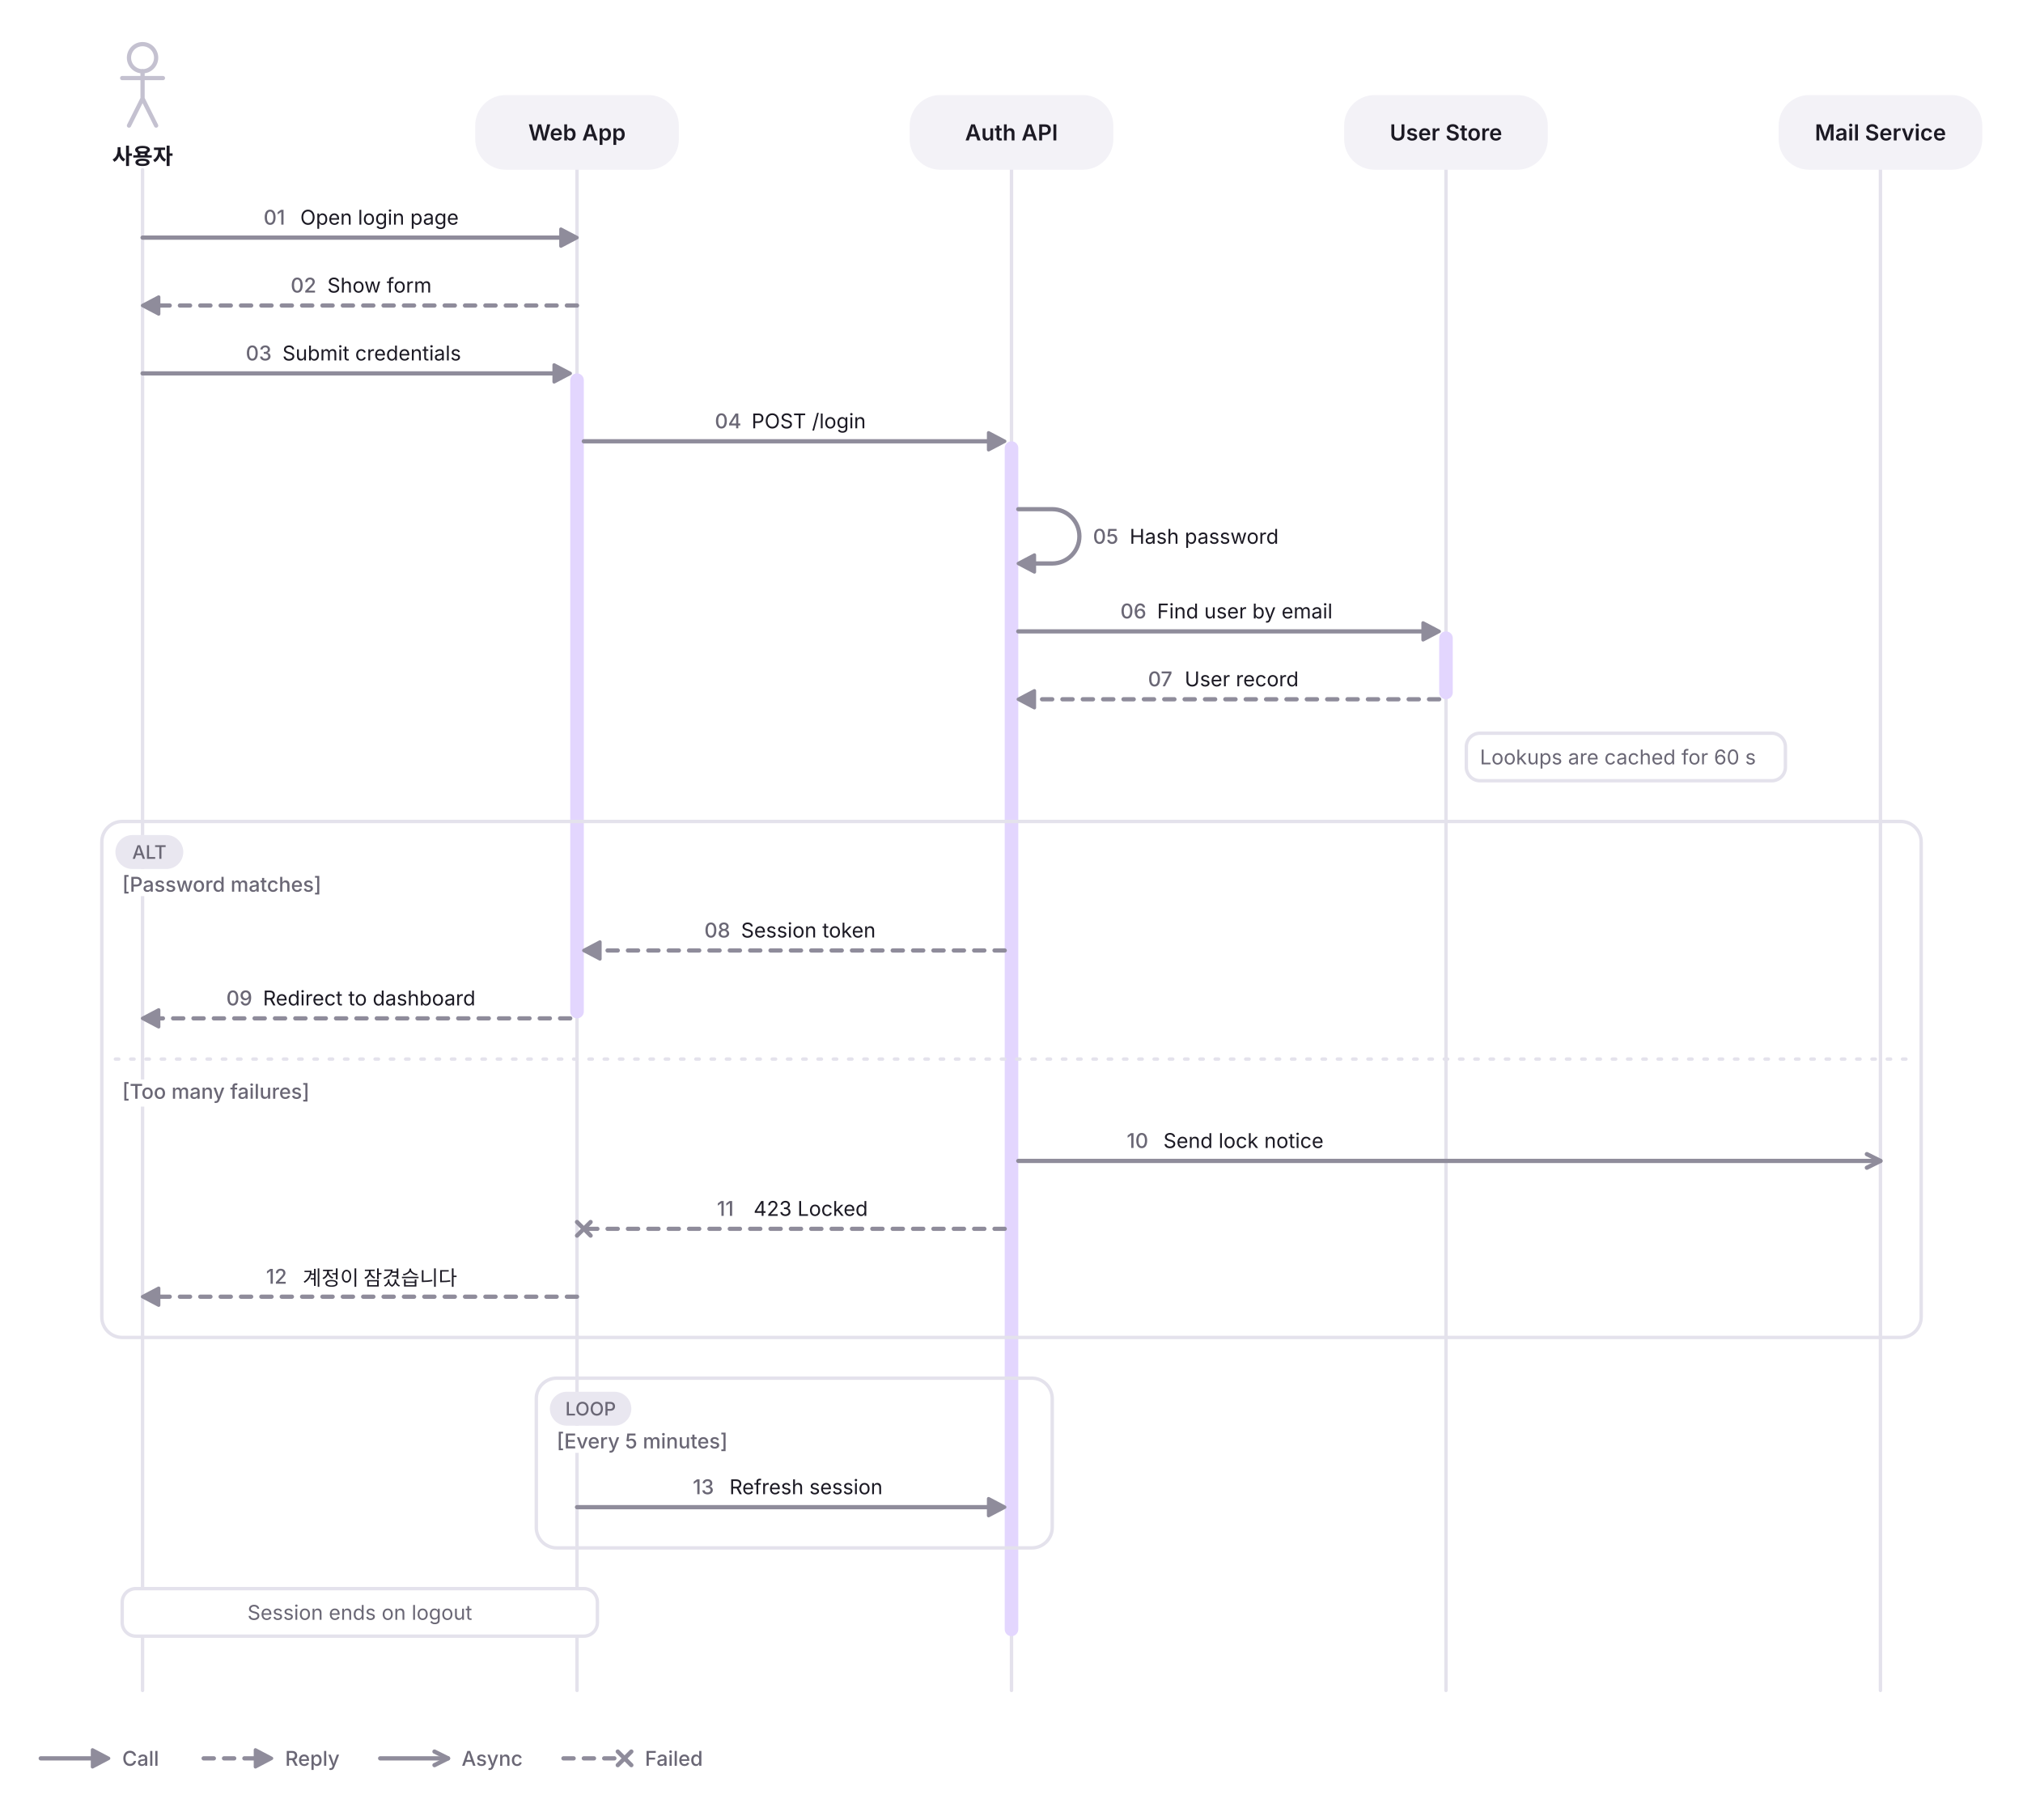
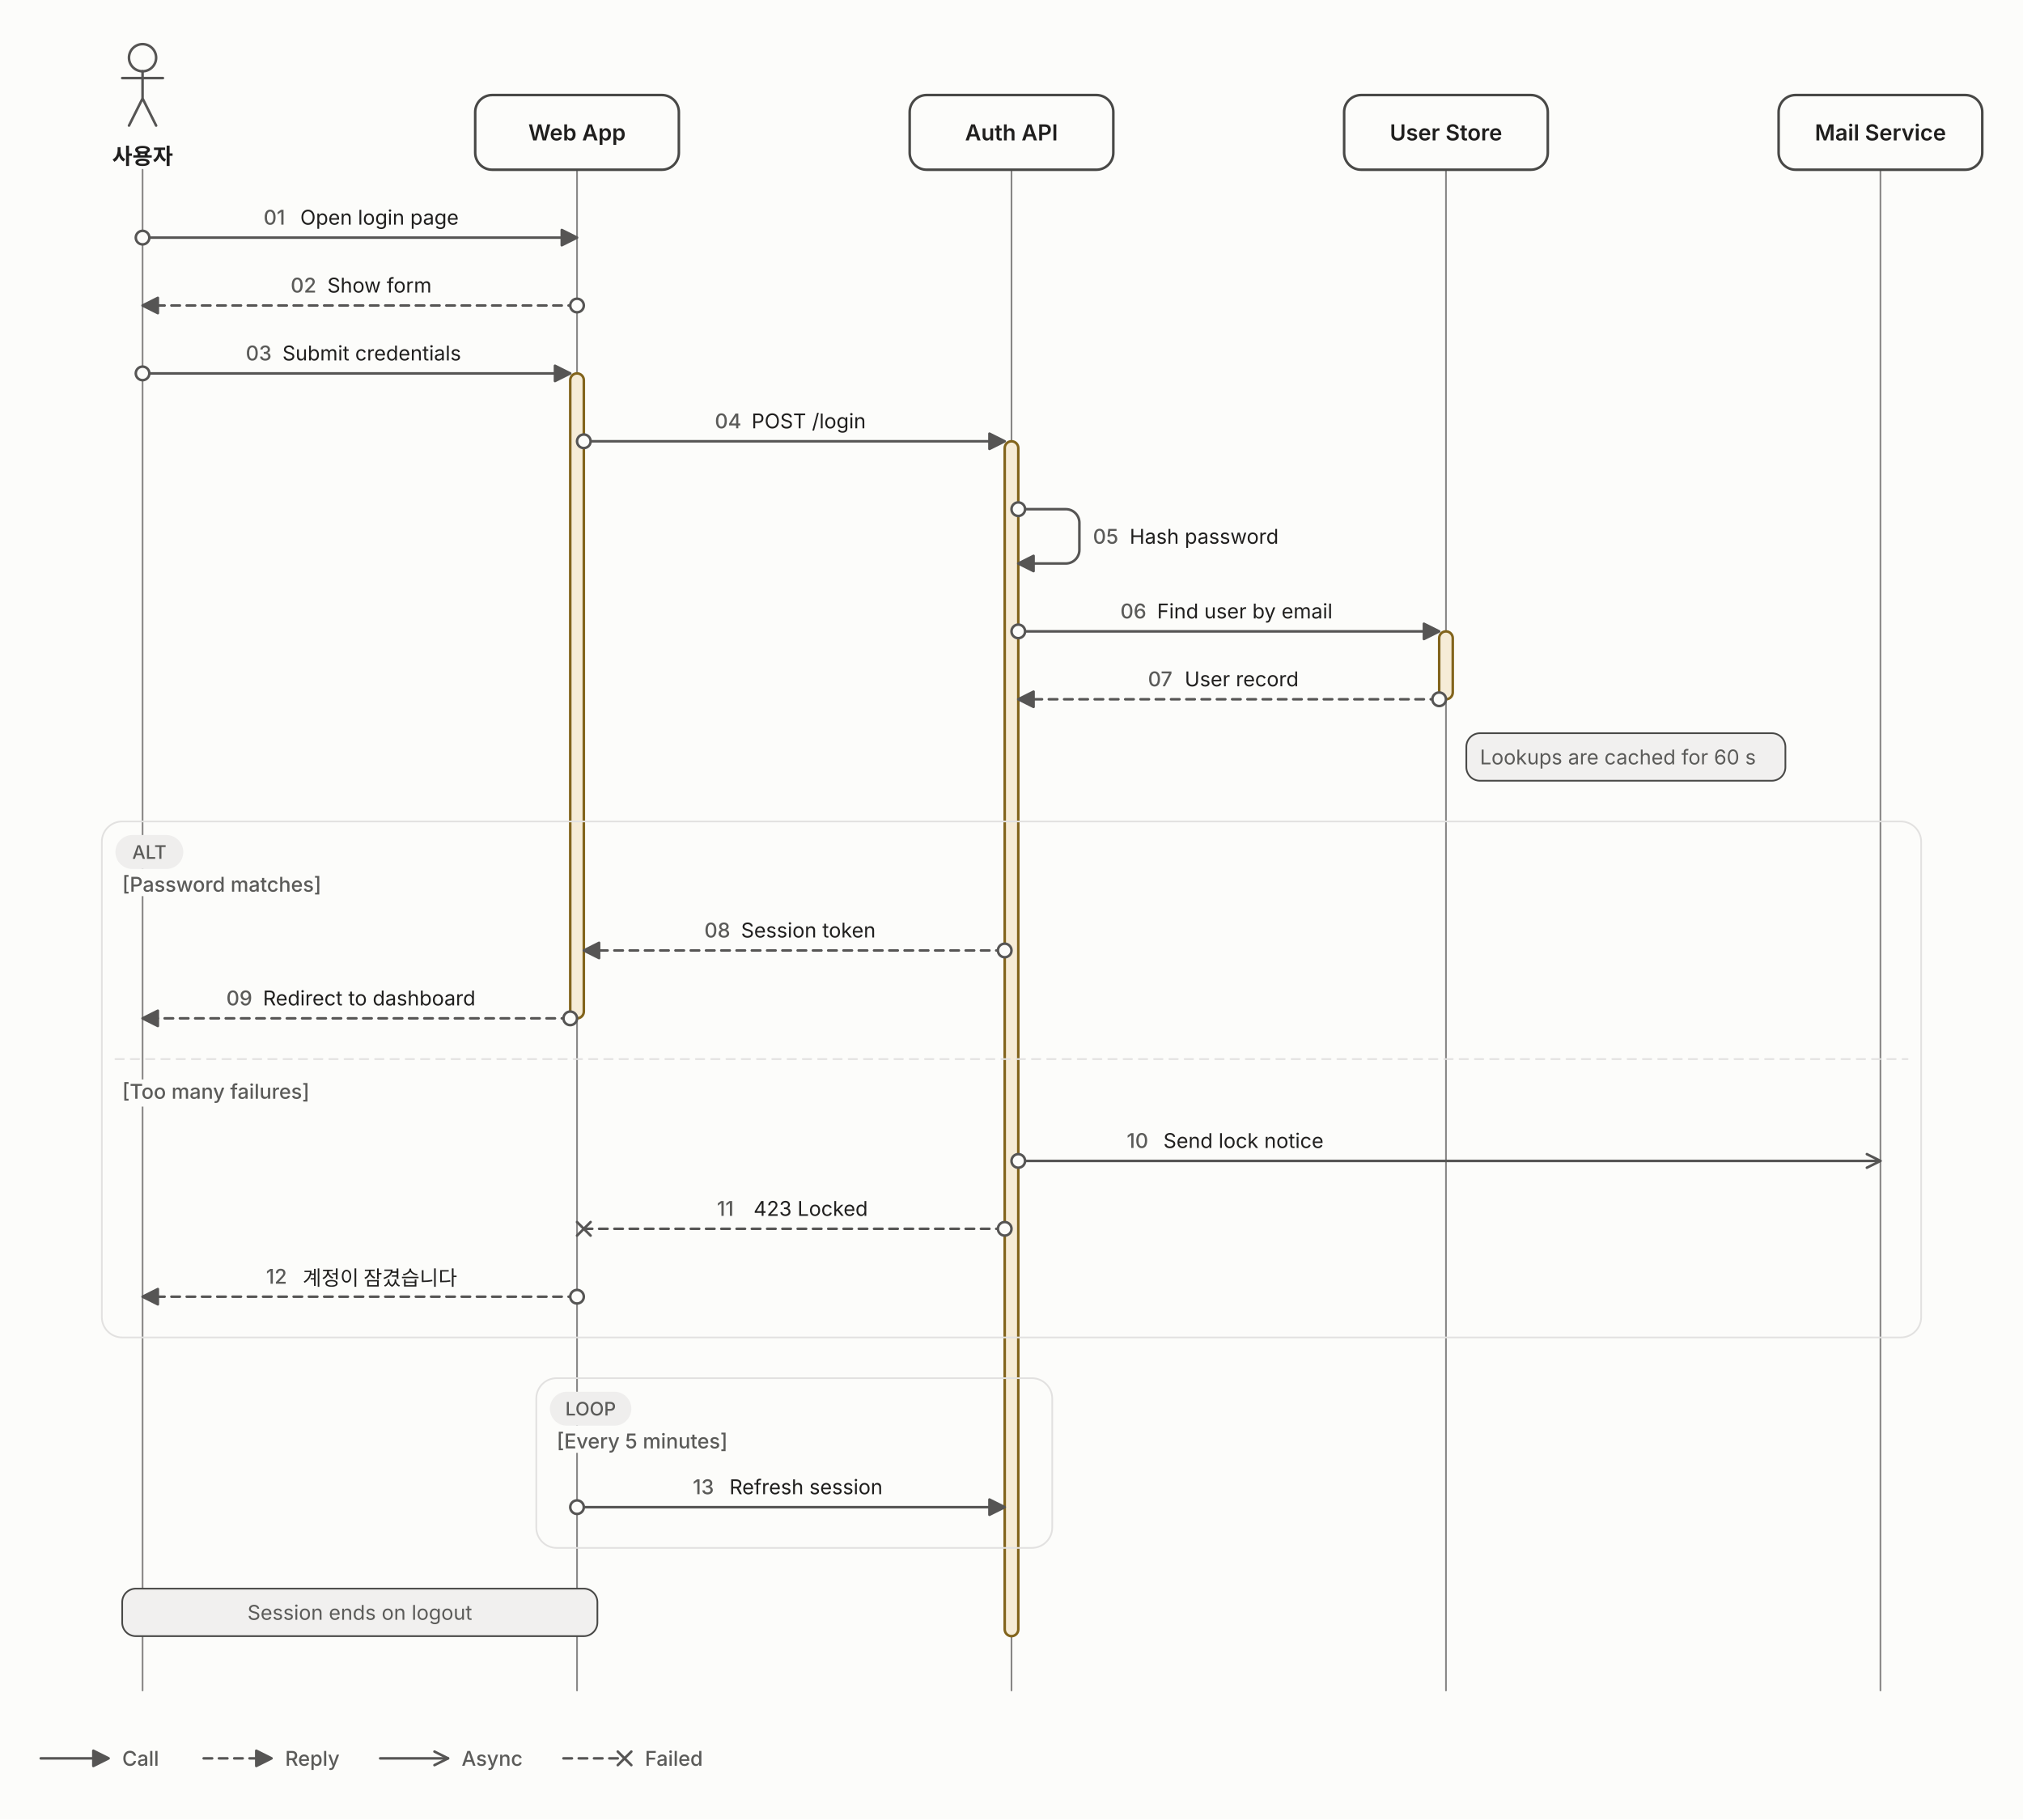
- <svg xmlns="http://www.w3.org/2000/svg" class="ursula" data-theme="solid" viewBox="0 0 1192 1072" width="1192" height="1072" role="img">
+ <svg xmlns="http://www.w3.org/2000/svg" class="ursula" data-theme="band" viewBox="0 0 1192 1072" width="1192" height="1072" role="img">
  <style>.ursula{font-family:'IBM Plex Sans KR', 'Apple SD Gothic Neo', 'Noto Sans KR', -apple-system, sans-serif}
- .ursula-bg{fill:var(--ursula-bg,#ffffff)}
- .ursula-name{font:600 13px 'IBM Plex Sans KR', 'Apple SD Gothic Neo', 'Noto Sans KR', -apple-system, sans-serif;fill:var(--ursula-ink,#1c1a24);text-anchor:middle}
- .ursula-sub{font:400 12px 'IBM Plex Sans KR', 'Apple SD Gothic Neo', 'Noto Sans KR', -apple-system, sans-serif;fill:var(--ursula-ink-2,#6a6775);text-anchor:middle}
- .ursula-body{font:400 12px 'IBM Plex Sans KR', 'Apple SD Gothic Neo', 'Noto Sans KR', -apple-system, sans-serif;fill:var(--ursula-ink,#1c1a24)}
- .ursula-label{font:500 12px 'IBM Plex Sans KR', 'Apple SD Gothic Neo', 'Noto Sans KR', -apple-system, sans-serif;fill:var(--ursula-ink-2,#6a6775);text-anchor:middle}
- .ursula-legend{font:500 12px 'IBM Plex Sans KR', 'Apple SD Gothic Neo', 'Noto Sans KR', -apple-system, sans-serif;fill:var(--ursula-ink-2,#6a6775)}
- .ursula-tag-text{font:500 11px 'IBM Plex Sans KR', 'Apple SD Gothic Neo', 'Noto Sans KR', -apple-system, sans-serif;fill:var(--ursula-ink-2,#6a6775);text-anchor:middle}
+ .ursula-bg{fill:var(--ursula-bg,#fcfcfa)}
+ .ursula-name{font:600 13px 'IBM Plex Sans KR', 'Apple SD Gothic Neo', 'Noto Sans KR', -apple-system, sans-serif;fill:var(--ursula-ink,#201f1e);text-anchor:middle}
+ .ursula-sub{font:400 12px 'IBM Plex Sans KR', 'Apple SD Gothic Neo', 'Noto Sans KR', -apple-system, sans-serif;fill:var(--ursula-ink-2,#5b5b59);text-anchor:middle}
+ .ursula-body{font:400 12px 'IBM Plex Sans KR', 'Apple SD Gothic Neo', 'Noto Sans KR', -apple-system, sans-serif;fill:var(--ursula-ink,#201f1e)}
+ .ursula-label{font:500 12px 'IBM Plex Sans KR', 'Apple SD Gothic Neo', 'Noto Sans KR', -apple-system, sans-serif;fill:var(--ursula-ink-2,#5b5b59);text-anchor:middle}
+ .ursula-legend{font:500 12px 'IBM Plex Sans KR', 'Apple SD Gothic Neo', 'Noto Sans KR', -apple-system, sans-serif;fill:var(--ursula-ink-2,#5b5b59)}
+ .ursula-tag-text{font:500 11px 'IBM Plex Sans KR', 'Apple SD Gothic Neo', 'Noto Sans KR', -apple-system, sans-serif;fill:var(--ursula-ink-2,#5b5b59);text-anchor:middle}
.ursula-start{text-anchor:start}
.ursula-middle{text-anchor:middle}
- .ursula-box{fill:var(--ursula-box-fill,#f3f2f7);stroke:var(--ursula-box-stroke,none);stroke-width:0;stroke-linejoin:round}
- .ursula-active{fill:var(--ursula-active-fill,#e3d6fe);stroke:var(--ursula-active-stroke,none);stroke-width:0}
- .ursula-note{fill:var(--ursula-note-fill,#ffffff);stroke:var(--ursula-note-stroke,#e4e2ec);stroke-width:2}
- .ursula-rule{fill:none;stroke:var(--ursula-rule,#ffffff);stroke-width:2}
- .ursula-tag{fill:var(--ursula-tag-fill,#e9e7f0)}
- .ursula-edge{fill:none;stroke:var(--ursula-edge,#c4c1d0);stroke-width:2.5;stroke-linecap:round;stroke-linejoin:round}
- .ursula-edge--pending{stroke-dasharray:2 7}
- .ursula-edge--msg{stroke:var(--ursula-edge-msg,#8f8c9b)}
- .ursula-edge--msg.ursula-edge--pending{stroke-dasharray:6 6}
- .ursula-port{display:none;fill:var(--ursula-halo,#ffffff);stroke:var(--ursula-edge,#c4c1d0);stroke-width:2.5}
- .ursula-port--msg{stroke:var(--ursula-edge-msg,#8f8c9b)}
- .ursula-lifeline{fill:none;stroke:var(--ursula-lifeline,#e4e2ec);stroke-width:2;stroke-linecap:round}
- .ursula-frame{fill:none;stroke:var(--ursula-frame,#e4e2ec);stroke-width:2}
- .ursula-frame-split{fill:none;stroke:var(--ursula-frame,#e4e2ec);stroke-width:2;stroke-dasharray:2 7;stroke-linecap:round}
- .ursula-head{stroke-width:2;stroke-linejoin:round}
- .ursula-head--msg{fill:var(--ursula-edge-msg,#8f8c9b);stroke:var(--ursula-edge-msg,#8f8c9b)}
+ .ursula-box{fill:var(--ursula-box-fill,#fcfcfa);stroke:var(--ursula-box-stroke,#484846);stroke-width:1.5;stroke-linejoin:round}
+ .ursula-active{fill:var(--ursula-active-fill,#f6ecd7);stroke:var(--ursula-active-stroke,#82641c);stroke-width:1.5}
+ .ursula-note{fill:var(--ursula-note-fill,#f1f0ef);stroke:var(--ursula-note-stroke,#484846);stroke-width:1}
+ .ursula-rule{fill:none;stroke:var(--ursula-rule,#fcfcfa);stroke-width:1}
+ .ursula-tag{fill:var(--ursula-tag-fill,#efeeed)}
+ .ursula-edge{fill:none;stroke:var(--ursula-edge,#565554);stroke-width:1.5;stroke-linecap:round;stroke-linejoin:round}
+ .ursula-edge--pending{stroke-dasharray:5 4}
+ .ursula-edge--msg{stroke:var(--ursula-edge-msg,#565554)}
+ .ursula-edge--msg.ursula-edge--pending{stroke-dasharray:5 4}
+ .ursula-port{display:inline;fill:var(--ursula-halo,#fcfcfa);stroke:var(--ursula-edge,#565554);stroke-width:1.5}
+ .ursula-port--msg{stroke:var(--ursula-edge-msg,#565554)}
+ .ursula-lifeline{fill:none;stroke:var(--ursula-lifeline,#878685);stroke-width:1;stroke-linecap:round}
+ .ursula-frame{fill:none;stroke:var(--ursula-frame,#e2e1e0);stroke-width:1}
+ .ursula-frame-split{fill:none;stroke:var(--ursula-frame,#e2e1e0);stroke-width:1;stroke-dasharray:5 4;stroke-linecap:round}
+ .ursula-head{stroke-width:1.5;stroke-linejoin:round}
+ .ursula-head--msg{fill:var(--ursula-edge-msg,#565554);stroke:var(--ursula-edge-msg,#565554)}
@media (prefers-color-scheme: dark){
.ursula{font-family:'IBM Plex Sans KR', 'Apple SD Gothic Neo', 'Noto Sans KR', -apple-system, sans-serif}
- .ursula-bg{fill:var(--ursula-bg,#1c1b22)}
- .ursula-name{font:600 13px 'IBM Plex Sans KR', 'Apple SD Gothic Neo', 'Noto Sans KR', -apple-system, sans-serif;fill:var(--ursula-ink,#ecebf2);text-anchor:middle}
- .ursula-sub{font:400 12px 'IBM Plex Sans KR', 'Apple SD Gothic Neo', 'Noto Sans KR', -apple-system, sans-serif;fill:var(--ursula-ink-2,#a5a2b3);text-anchor:middle}
- .ursula-body{font:400 12px 'IBM Plex Sans KR', 'Apple SD Gothic Neo', 'Noto Sans KR', -apple-system, sans-serif;fill:var(--ursula-ink,#ecebf2)}
- .ursula-label{font:500 12px 'IBM Plex Sans KR', 'Apple SD Gothic Neo', 'Noto Sans KR', -apple-system, sans-serif;fill:var(--ursula-ink-2,#a5a2b3);text-anchor:middle}
- .ursula-legend{font:500 12px 'IBM Plex Sans KR', 'Apple SD Gothic Neo', 'Noto Sans KR', -apple-system, sans-serif;fill:var(--ursula-ink-2,#a5a2b3)}
- .ursula-tag-text{font:500 11px 'IBM Plex Sans KR', 'Apple SD Gothic Neo', 'Noto Sans KR', -apple-system, sans-serif;fill:var(--ursula-ink-2,#a5a2b3);text-anchor:middle}
+ .ursula-bg{fill:var(--ursula-bg,#171614)}
+ .ursula-name{font:600 13px 'IBM Plex Sans KR', 'Apple SD Gothic Neo', 'Noto Sans KR', -apple-system, sans-serif;fill:var(--ursula-ink,#efeeec);text-anchor:middle}
+ .ursula-sub{font:400 12px 'IBM Plex Sans KR', 'Apple SD Gothic Neo', 'Noto Sans KR', -apple-system, sans-serif;fill:var(--ursula-ink-2,#b2b1af);text-anchor:middle}
+ .ursula-body{font:400 12px 'IBM Plex Sans KR', 'Apple SD Gothic Neo', 'Noto Sans KR', -apple-system, sans-serif;fill:var(--ursula-ink,#efeeec)}
+ .ursula-label{font:500 12px 'IBM Plex Sans KR', 'Apple SD Gothic Neo', 'Noto Sans KR', -apple-system, sans-serif;fill:var(--ursula-ink-2,#b2b1af);text-anchor:middle}
+ .ursula-legend{font:500 12px 'IBM Plex Sans KR', 'Apple SD Gothic Neo', 'Noto Sans KR', -apple-system, sans-serif;fill:var(--ursula-ink-2,#b2b1af)}
+ .ursula-tag-text{font:500 11px 'IBM Plex Sans KR', 'Apple SD Gothic Neo', 'Noto Sans KR', -apple-system, sans-serif;fill:var(--ursula-ink-2,#b2b1af);text-anchor:middle}
.ursula-start{text-anchor:start}
.ursula-middle{text-anchor:middle}
- .ursula-box{fill:var(--ursula-box-fill,#2a2833);stroke:var(--ursula-box-stroke,none);stroke-width:0;stroke-linejoin:round}
- .ursula-active{fill:var(--ursula-active-fill,rgba(116,71,200,0.24));stroke:var(--ursula-active-stroke,none);stroke-width:0}
- .ursula-note{fill:var(--ursula-note-fill,#1c1b22);stroke:var(--ursula-note-stroke,#3a3846);stroke-width:2}
- .ursula-rule{fill:none;stroke:var(--ursula-rule,#1c1b22);stroke-width:2}
- .ursula-tag{fill:var(--ursula-tag-fill,#2e2c38)}
- .ursula-edge{fill:none;stroke:var(--ursula-edge,#6a6779);stroke-width:2.5;stroke-linecap:round;stroke-linejoin:round}
- .ursula-edge--pending{stroke-dasharray:2 7}
- .ursula-edge--msg{stroke:var(--ursula-edge-msg,#7d7a8c)}
- .ursula-edge--msg.ursula-edge--pending{stroke-dasharray:6 6}
- .ursula-port{display:none;fill:var(--ursula-halo,#1c1b22);stroke:var(--ursula-edge,#6a6779);stroke-width:2.5}
- .ursula-port--msg{stroke:var(--ursula-edge-msg,#7d7a8c)}
- .ursula-lifeline{fill:none;stroke:var(--ursula-lifeline,#3a3846);stroke-width:2;stroke-linecap:round}
- .ursula-frame{fill:none;stroke:var(--ursula-frame,#3a3846);stroke-width:2}
- .ursula-frame-split{fill:none;stroke:var(--ursula-frame,#3a3846);stroke-width:2;stroke-dasharray:2 7;stroke-linecap:round}
- .ursula-head{stroke-width:2;stroke-linejoin:round}
- .ursula-head--msg{fill:var(--ursula-edge-msg,#7d7a8c);stroke:var(--ursula-edge-msg,#7d7a8c)}
+ .ursula-box{fill:var(--ursula-box-fill,#171614);stroke:var(--ursula-box-stroke,#bebdbb);stroke-width:1.5;stroke-linejoin:round}
+ .ursula-active{fill:var(--ursula-active-fill,#372c15);stroke:var(--ursula-active-stroke,#dab975);stroke-width:1.5}
+ .ursula-note{fill:var(--ursula-note-fill,#252422);stroke:var(--ursula-note-stroke,#bebdbb);stroke-width:1}
+ .ursula-rule{fill:none;stroke:var(--ursula-rule,#171614);stroke-width:1}
+ .ursula-tag{fill:var(--ursula-tag-fill,#252422)}
+ .ursula-edge{fill:none;stroke:var(--ursula-edge,#a5a4a2);stroke-width:1.5;stroke-linecap:round;stroke-linejoin:round}
+ .ursula-edge--pending{stroke-dasharray:5 4}
+ .ursula-edge--msg{stroke:var(--ursula-edge-msg,#a5a4a2)}
+ .ursula-edge--msg.ursula-edge--pending{stroke-dasharray:5 4}
+ .ursula-port{display:inline;fill:var(--ursula-halo,#171614);stroke:var(--ursula-edge,#a5a4a2);stroke-width:1.5}
+ .ursula-port--msg{stroke:var(--ursula-edge-msg,#a5a4a2)}
+ .ursula-lifeline{fill:none;stroke:var(--ursula-lifeline,#757472);stroke-width:1;stroke-linecap:round}
+ .ursula-frame{fill:none;stroke:var(--ursula-frame,#2c2b2a);stroke-width:1}
+ .ursula-frame-split{fill:none;stroke:var(--ursula-frame,#2c2b2a);stroke-width:1;stroke-dasharray:5 4;stroke-linecap:round}
+ .ursula-head{stroke-width:1.5;stroke-linejoin:round}
+ .ursula-head--msg{fill:var(--ursula-edge-msg,#a5a4a2);stroke:var(--ursula-edge-msg,#a5a4a2)}
}</style>
  <defs>
-     <marker id="ursula-arrow-msg-end" viewBox="0 0 9.5 10" refX="0" refY="5" markerWidth="9.5" markerHeight="10" markerUnits="userSpaceOnUse" orient="auto" overflow="visible">
-       <path class="ursula-head ursula-head--msg" d="M0 0L9.5 5L0 10Z" />
+     <marker id="ursula-arrow-msg-end" viewBox="0 0 9 9" refX="0" refY="4.5" markerWidth="9" markerHeight="9" markerUnits="userSpaceOnUse" orient="auto" overflow="visible">
+       <path class="ursula-head ursula-head--msg" d="M0 0L9 4.5L0 9Z" />
    </marker>
  </defs>
  <rect class="ursula-bg" x="0" y="0" width="1192" height="1072" />
  <path class="ursula-lifeline" d="M84 100 L84 996" data-participant="User" />
  <path class="ursula-lifeline" d="M340 100 L340 996" data-participant="Web" />
  <path class="ursula-lifeline" d="M596 100 L596 996" data-participant="API" />
  <path class="ursula-lifeline" d="M852 100 L852 996" data-participant="DB" />
  <path class="ursula-lifeline" d="M1108 100 L1108 996" data-participant="Mail" />
  <rect class="ursula-active" x="848" y="372" width="8" height="40" rx="4" />
  <rect class="ursula-active" x="336" y="220" width="8" height="380" rx="4" />
  <rect class="ursula-active" x="592" y="260" width="8" height="704" rx="4" />
  <rect class="ursula-bg" x="148" y="120" width="128" height="16" />
  <rect class="ursula-bg" x="164" y="160" width="96" height="16" />
  <rect class="ursula-bg" x="140" y="200" width="144" height="16" />
  <rect class="ursula-bg" x="416" y="240" width="104" height="16" />
  <rect class="ursula-bg" x="640" y="308" width="120" height="16" />
  <rect class="ursula-bg" x="656" y="352" width="136" height="16" />
  <rect class="ursula-bg" x="672" y="392" width="104" height="16" />
  <rect class="ursula-bg" x="408" y="540" width="120" height="16" />
  <rect class="ursula-bg" x="128" y="580" width="168" height="16" />
  <rect class="ursula-bg" x="656" y="664" width="136" height="16" />
  <rect class="ursula-bg" x="416" y="704" width="104" height="16" />
  <rect class="ursula-bg" x="152" y="744" width="120" height="16" />
  <rect class="ursula-bg" x="68" y="512" width="120" height="16" />
  <rect class="ursula-bg" x="68" y="636" width="120" height="16" />
  <rect class="ursula-bg" x="404" y="868" width="128" height="16" />
  <rect class="ursula-bg" x="324" y="840" width="108" height="16" />
  <rect class="ursula-frame" x="316" y="812" width="304" height="100" rx="12" data-block="loop" data-frame="1" />
  <rect class="ursula-frame" x="60" y="484" width="1072" height="304" rx="12" data-block="alt" data-frame="0" />
-   <path class="ursula-edge ursula-edge--msg ursula-edge--arrow" d="M84 140 L330.5 140" marker-end="url(#ursula-arrow-msg-end)" data-message="0" data-from="User" data-to="Web" data-kind="call" />
-   <circle class="ursula-port ursula-port--msg" cx="84" cy="140" r="3.25" />
-   <path class="ursula-edge ursula-edge--msg ursula-edge--arrow ursula-edge--pending" d="M340 180 L93.5 180" marker-end="url(#ursula-arrow-msg-end)" data-message="1" data-from="Web" data-to="User" data-kind="reply" />
-   <circle class="ursula-port ursula-port--msg" cx="340" cy="180" r="3.25" />
-   <path class="ursula-edge ursula-edge--msg ursula-edge--arrow" d="M84 220 L326.5 220" marker-end="url(#ursula-arrow-msg-end)" data-message="2" data-from="User" data-to="Web" data-kind="call" />
-   <circle class="ursula-port ursula-port--msg" cx="84" cy="220" r="3.25" />
-   <path class="ursula-edge ursula-edge--msg ursula-edge--arrow" d="M344 260 L582.5 260" marker-end="url(#ursula-arrow-msg-end)" data-message="3" data-from="Web" data-to="API" data-kind="call" />
-   <circle class="ursula-port ursula-port--msg" cx="344" cy="260" r="3.25" />
-   <path class="ursula-edge ursula-edge--msg ursula-edge--arrow" d="M600 300 L620 300 A16 16 0 0 1 636 316 L636 316 A16 16 0 0 1 620 332 L609.5 332" marker-end="url(#ursula-arrow-msg-end)" data-message="4" data-from="API" data-to="API" data-kind="call" />
-   <circle class="ursula-port ursula-port--msg" cx="600" cy="300" r="3.25" />
-   <path class="ursula-edge ursula-edge--msg ursula-edge--arrow" d="M600 372 L838.5 372" marker-end="url(#ursula-arrow-msg-end)" data-message="5" data-from="API" data-to="DB" data-kind="call" />
-   <circle class="ursula-port ursula-port--msg" cx="600" cy="372" r="3.25" />
-   <path class="ursula-edge ursula-edge--msg ursula-edge--arrow ursula-edge--pending" d="M848 412 L609.5 412" marker-end="url(#ursula-arrow-msg-end)" data-message="6" data-from="DB" data-to="API" data-kind="reply" />
-   <circle class="ursula-port ursula-port--msg" cx="848" cy="412" r="3.25" />
-   <path class="ursula-edge ursula-edge--msg ursula-edge--arrow ursula-edge--pending" d="M592 560 L353.5 560" marker-end="url(#ursula-arrow-msg-end)" data-message="7" data-from="API" data-to="Web" data-kind="reply" />
-   <circle class="ursula-port ursula-port--msg" cx="592" cy="560" r="3.25" />
-   <path class="ursula-edge ursula-edge--msg ursula-edge--arrow ursula-edge--pending" d="M336 600 L93.5 600" marker-end="url(#ursula-arrow-msg-end)" data-message="8" data-from="Web" data-to="User" data-kind="reply" />
-   <circle class="ursula-port ursula-port--msg" cx="336" cy="600" r="3.25" />
+   <path class="ursula-edge ursula-edge--msg ursula-edge--arrow" d="M84 140 L331 140" marker-end="url(#ursula-arrow-msg-end)" data-message="0" data-from="User" data-to="Web" data-kind="call" />
+   <circle class="ursula-port ursula-port--msg" cx="84" cy="140" r="4" />
+   <path class="ursula-edge ursula-edge--msg ursula-edge--arrow ursula-edge--pending" d="M340 180 L93 180" marker-end="url(#ursula-arrow-msg-end)" data-message="1" data-from="Web" data-to="User" data-kind="reply" />
+   <circle class="ursula-port ursula-port--msg" cx="340" cy="180" r="4" />
+   <path class="ursula-edge ursula-edge--msg ursula-edge--arrow" d="M84 220 L327 220" marker-end="url(#ursula-arrow-msg-end)" data-message="2" data-from="User" data-to="Web" data-kind="call" />
+   <circle class="ursula-port ursula-port--msg" cx="84" cy="220" r="4" />
+   <path class="ursula-edge ursula-edge--msg ursula-edge--arrow" d="M344 260 L583 260" marker-end="url(#ursula-arrow-msg-end)" data-message="3" data-from="Web" data-to="API" data-kind="call" />
+   <circle class="ursula-port ursula-port--msg" cx="344" cy="260" r="4" />
+   <path class="ursula-edge ursula-edge--msg ursula-edge--arrow" d="M600 300 L628 300 A8 8 0 0 1 636 308 L636 324 A8 8 0 0 1 628 332 L609 332" marker-end="url(#ursula-arrow-msg-end)" data-message="4" data-from="API" data-to="API" data-kind="call" />
+   <circle class="ursula-port ursula-port--msg" cx="600" cy="300" r="4" />
+   <path class="ursula-edge ursula-edge--msg ursula-edge--arrow" d="M600 372 L839 372" marker-end="url(#ursula-arrow-msg-end)" data-message="5" data-from="API" data-to="DB" data-kind="call" />
+   <circle class="ursula-port ursula-port--msg" cx="600" cy="372" r="4" />
+   <path class="ursula-edge ursula-edge--msg ursula-edge--arrow ursula-edge--pending" d="M848 412 L609 412" marker-end="url(#ursula-arrow-msg-end)" data-message="6" data-from="DB" data-to="API" data-kind="reply" />
+   <circle class="ursula-port ursula-port--msg" cx="848" cy="412" r="4" />
+   <path class="ursula-edge ursula-edge--msg ursula-edge--arrow ursula-edge--pending" d="M592 560 L353 560" marker-end="url(#ursula-arrow-msg-end)" data-message="7" data-from="API" data-to="Web" data-kind="reply" />
+   <circle class="ursula-port ursula-port--msg" cx="592" cy="560" r="4" />
+   <path class="ursula-edge ursula-edge--msg ursula-edge--arrow ursula-edge--pending" d="M336 600 L93 600" marker-end="url(#ursula-arrow-msg-end)" data-message="8" data-from="Web" data-to="User" data-kind="reply" />
+   <circle class="ursula-port ursula-port--msg" cx="336" cy="600" r="4" />
  <path class="ursula-edge ursula-edge--msg" d="M600 684 L1108 684" data-message="9" data-from="API" data-to="Mail" data-kind="async" />
-   <circle class="ursula-port ursula-port--msg" cx="600" cy="684" r="3.25" />
+   <circle class="ursula-port ursula-port--msg" cx="600" cy="684" r="4" />
  <path class="ursula-edge ursula-edge--msg" d="M1100 680 L1108 684 L1100 688" />
  <path class="ursula-edge ursula-edge--msg ursula-edge--pending" d="M592 724 L344 724" data-message="10" data-from="API" data-to="Web" data-kind="failed" />
-   <circle class="ursula-port ursula-port--msg" cx="592" cy="724" r="3.25" />
+   <circle class="ursula-port ursula-port--msg" cx="592" cy="724" r="4" />
  <path class="ursula-edge ursula-edge--msg" d="M340 720 L348 728" />
  <path class="ursula-edge ursula-edge--msg" d="M340 728 L348 720" />
-   <path class="ursula-edge ursula-edge--msg ursula-edge--arrow ursula-edge--pending" d="M340 764 L93.5 764" marker-end="url(#ursula-arrow-msg-end)" data-message="11" data-from="Web" data-to="User" data-kind="reply" />
-   <circle class="ursula-port ursula-port--msg" cx="340" cy="764" r="3.25" />
+   <path class="ursula-edge ursula-edge--msg ursula-edge--arrow ursula-edge--pending" d="M340 764 L93 764" marker-end="url(#ursula-arrow-msg-end)" data-message="11" data-from="Web" data-to="User" data-kind="reply" />
+   <circle class="ursula-port ursula-port--msg" cx="340" cy="764" r="4" />
  <path class="ursula-frame-split" d="M68 624 L1124 624" />
-   <path class="ursula-edge ursula-edge--msg ursula-edge--arrow" d="M340 888 L582.5 888" marker-end="url(#ursula-arrow-msg-end)" data-message="12" data-from="Web" data-to="API" data-kind="call" />
-   <circle class="ursula-port ursula-port--msg" cx="340" cy="888" r="3.25" />
+   <path class="ursula-edge ursula-edge--msg ursula-edge--arrow" d="M340 888 L583 888" marker-end="url(#ursula-arrow-msg-end)" data-message="12" data-from="Web" data-to="API" data-kind="call" />
+   <circle class="ursula-port ursula-port--msg" cx="340" cy="888" r="4" />
  <circle class="ursula-edge" cx="84" cy="34" r="8" data-participant="User" />
  <path class="ursula-edge" d="M84 42V58M72 46H96M84 58L76 74M84 58L92 74" data-participant="User" />
-   <rect class="ursula-box" x="280" y="56" width="120" height="44" rx="18" data-participant="Web" />
-   <rect class="ursula-box" x="536" y="56" width="120" height="44" rx="18" data-participant="API" />
-   <rect class="ursula-box" x="792" y="56" width="120" height="44" rx="18" data-participant="DB" />
-   <rect class="ursula-box" x="1048" y="56" width="120" height="44" rx="18" data-participant="Mail" />
+   <rect class="ursula-box" x="280" y="56" width="120" height="44" rx="10" data-participant="Web" />
+   <rect class="ursula-box" x="536" y="56" width="120" height="44" rx="10" data-participant="API" />
+   <rect class="ursula-box" x="792" y="56" width="120" height="44" rx="10" data-participant="DB" />
+   <rect class="ursula-box" x="1048" y="56" width="120" height="44" rx="10" data-participant="Mail" />
  <rect class="ursula-note" x="864" y="432" width="188" height="28" rx="8" data-note="0" />
  <rect class="ursula-tag" x="68" y="492" width="40" height="20" rx="10" />
  <rect class="ursula-tag" x="324" y="820" width="48" height="20" rx="10" />
  <rect class="ursula-note" x="72" y="936" width="280" height="28" rx="8" data-note="1" />
  <text class="ursula-name ursula-middle" x="84" y="91" dominant-baseline="central">사용자</text>
  <text class="ursula-name ursula-middle" x="340" y="78" dominant-baseline="central">Web App</text>
  <text class="ursula-name ursula-middle" x="596" y="78" dominant-baseline="central">Auth API</text>
  <text class="ursula-name ursula-middle" x="852" y="78" dominant-baseline="central">User Store</text>
  <text class="ursula-name ursula-middle" x="1108" y="78" dominant-baseline="central">Mail Service</text>
  <text class="ursula-label ursula-start" x="155.3" y="128" dominant-baseline="central" data-message="0">01</text>
  <text class="ursula-body ursula-start" x="176.9" y="128" dominant-baseline="central" data-message="0">Open login page</text>
  <text class="ursula-label ursula-start" x="171.26" y="168" dominant-baseline="central" data-message="1">02</text>
  <text class="ursula-body ursula-start" x="192.86" y="168" dominant-baseline="central" data-message="1">Show form</text>
  <text class="ursula-label ursula-start" x="144.8" y="208" dominant-baseline="central" data-message="2">03</text>
  <text class="ursula-body ursula-start" x="166.4" y="208" dominant-baseline="central" data-message="2">Submit credentials</text>
  <text class="ursula-label ursula-start" x="421.2" y="248" dominant-baseline="central" data-message="3">04</text>
  <text class="ursula-body ursula-start" x="442.8" y="248" dominant-baseline="central" data-message="3">POST /login</text>
  <text class="ursula-label ursula-start" x="644" y="316" dominant-baseline="central" data-message="4">05</text>
  <text class="ursula-body ursula-start" x="665.6" y="316" dominant-baseline="central" data-message="4">Hash password</text>
  <text class="ursula-label ursula-start" x="660.16" y="360" dominant-baseline="central" data-message="5">06</text>
  <text class="ursula-body ursula-start" x="681.76" y="360" dominant-baseline="central" data-message="5">Find user by email</text>
  <text class="ursula-label ursula-start" x="676.42" y="400" dominant-baseline="central" data-message="6">07</text>
  <text class="ursula-body ursula-start" x="698.02" y="400" dominant-baseline="central" data-message="6">User record</text>
  <text class="ursula-sub ursula-start" x="872" y="446" dominant-baseline="central">Lookups are cached for 60 s</text>
  <text class="ursula-label ursula-start" x="415.02" y="548" dominant-baseline="central" data-message="7">08</text>
  <text class="ursula-body ursula-start" x="436.62" y="548" dominant-baseline="central" data-message="7">Session token</text>
  <text class="ursula-label ursula-start" x="133.34" y="588" dominant-baseline="central" data-message="8">09</text>
  <text class="ursula-body ursula-start" x="154.94" y="588" dominant-baseline="central" data-message="8">Redirect to dashboard</text>
  <text class="ursula-label ursula-start" x="663.88" y="672" dominant-baseline="central" data-message="9">10</text>
  <text class="ursula-body ursula-start" x="685.48" y="672" dominant-baseline="central" data-message="9">Send lock notice</text>
  <text class="ursula-label ursula-start" x="422.4" y="712" dominant-baseline="central" data-message="10">11</text>
  <text class="ursula-body ursula-start" x="444" y="712" dominant-baseline="central" data-message="10">423 Locked</text>
  <text class="ursula-label ursula-start" x="156.74" y="752" dominant-baseline="central" data-message="11">12</text>
  <text class="ursula-body ursula-start" x="178.34" y="752" dominant-baseline="central" data-message="11">계정이 잠겼습니다</text>
  <text class="ursula-tag-text ursula-middle" x="88" y="502" dominant-baseline="central">ALT</text>
  <text class="ursula-label ursula-start" x="72" y="521" dominant-baseline="central">[Password matches]</text>
  <text class="ursula-label ursula-start" x="72" y="643" dominant-baseline="central">[Too many failures]</text>
  <text class="ursula-label ursula-start" x="408.18" y="876" dominant-baseline="central" data-message="12">13</text>
  <text class="ursula-body ursula-start" x="429.78" y="876" dominant-baseline="central" data-message="12">Refresh session</text>
  <text class="ursula-tag-text ursula-middle" x="348" y="830" dominant-baseline="central">LOOP</text>
  <text class="ursula-label ursula-start" x="328" y="849" dominant-baseline="central">[Every 5 minutes]</text>
  <text class="ursula-sub ursula-middle" x="212" y="950" dominant-baseline="central">Session ends on logout</text>
  <path class="ursula-rule" d="M24 1012 L1168 1012" />
-   <path class="ursula-edge ursula-edge--msg ursula-edge--arrow" d="M24 1036 L54.5 1036" marker-end="url(#ursula-arrow-msg-end)" />
+   <path class="ursula-edge ursula-edge--msg ursula-edge--arrow" d="M24 1036 L55 1036" marker-end="url(#ursula-arrow-msg-end)" />
  <text class="ursula-legend ursula-start" x="72" y="1036" dominant-baseline="central">Call</text>
-   <path class="ursula-edge ursula-edge--msg ursula-edge--arrow ursula-edge--pending" d="M120 1036 L150.5 1036" marker-end="url(#ursula-arrow-msg-end)" />
+   <path class="ursula-edge ursula-edge--msg ursula-edge--arrow ursula-edge--pending" d="M120 1036 L151 1036" marker-end="url(#ursula-arrow-msg-end)" />
  <text class="ursula-legend ursula-start" x="168" y="1036" dominant-baseline="central">Reply</text>
  <path class="ursula-edge ursula-edge--msg" d="M224 1036 L264 1036" />
  <path class="ursula-edge ursula-edge--msg" d="M256 1032 L264 1036 L256 1040" />
  <text class="ursula-legend ursula-start" x="272" y="1036" dominant-baseline="central">Async</text>
  <path class="ursula-edge ursula-edge--msg ursula-edge--pending" d="M332 1036 L368 1036" />
  <path class="ursula-edge ursula-edge--msg" d="M364 1032 L372 1040" />
  <path class="ursula-edge ursula-edge--msg" d="M364 1040 L372 1032" />
  <text class="ursula-legend ursula-start" x="380" y="1036" dominant-baseline="central">Failed</text>
</svg>
